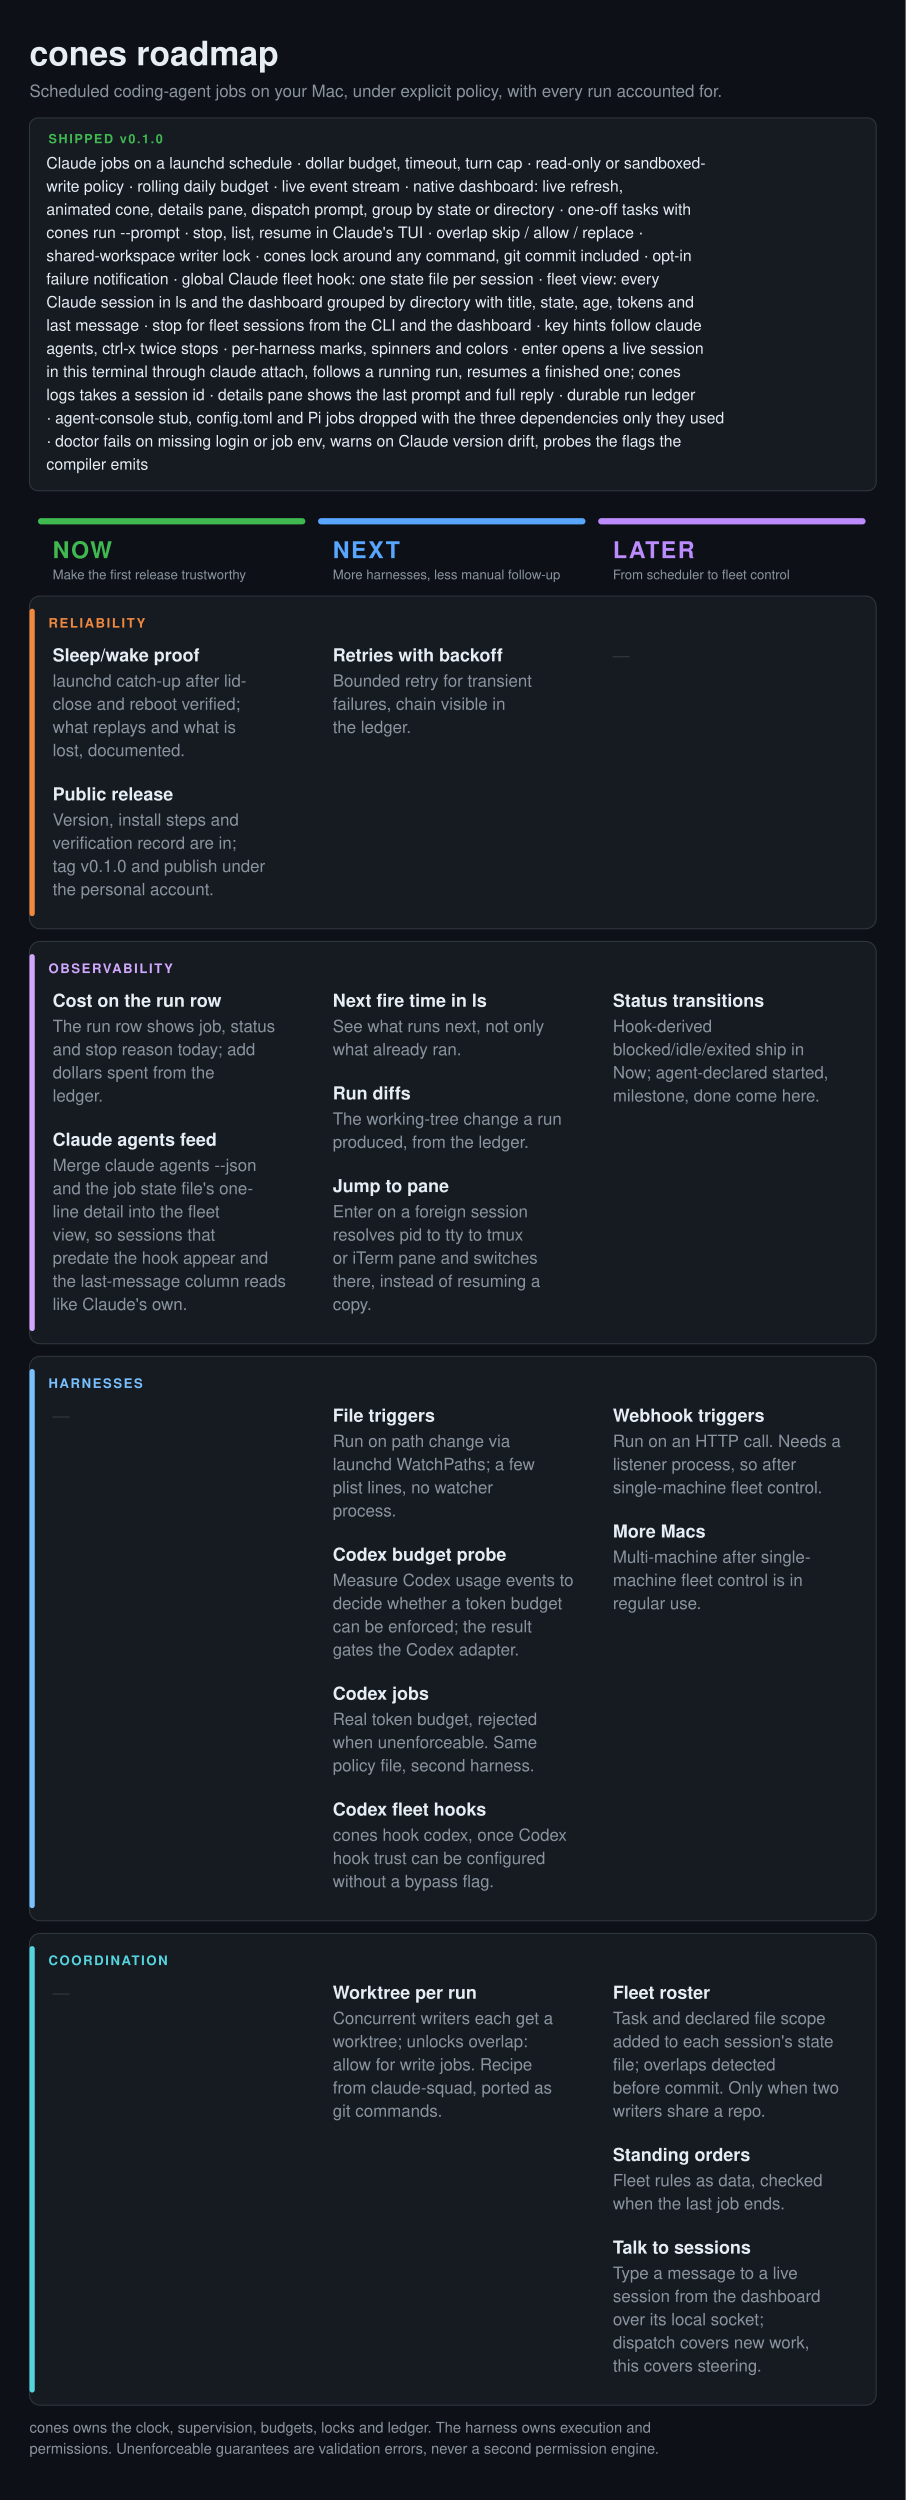
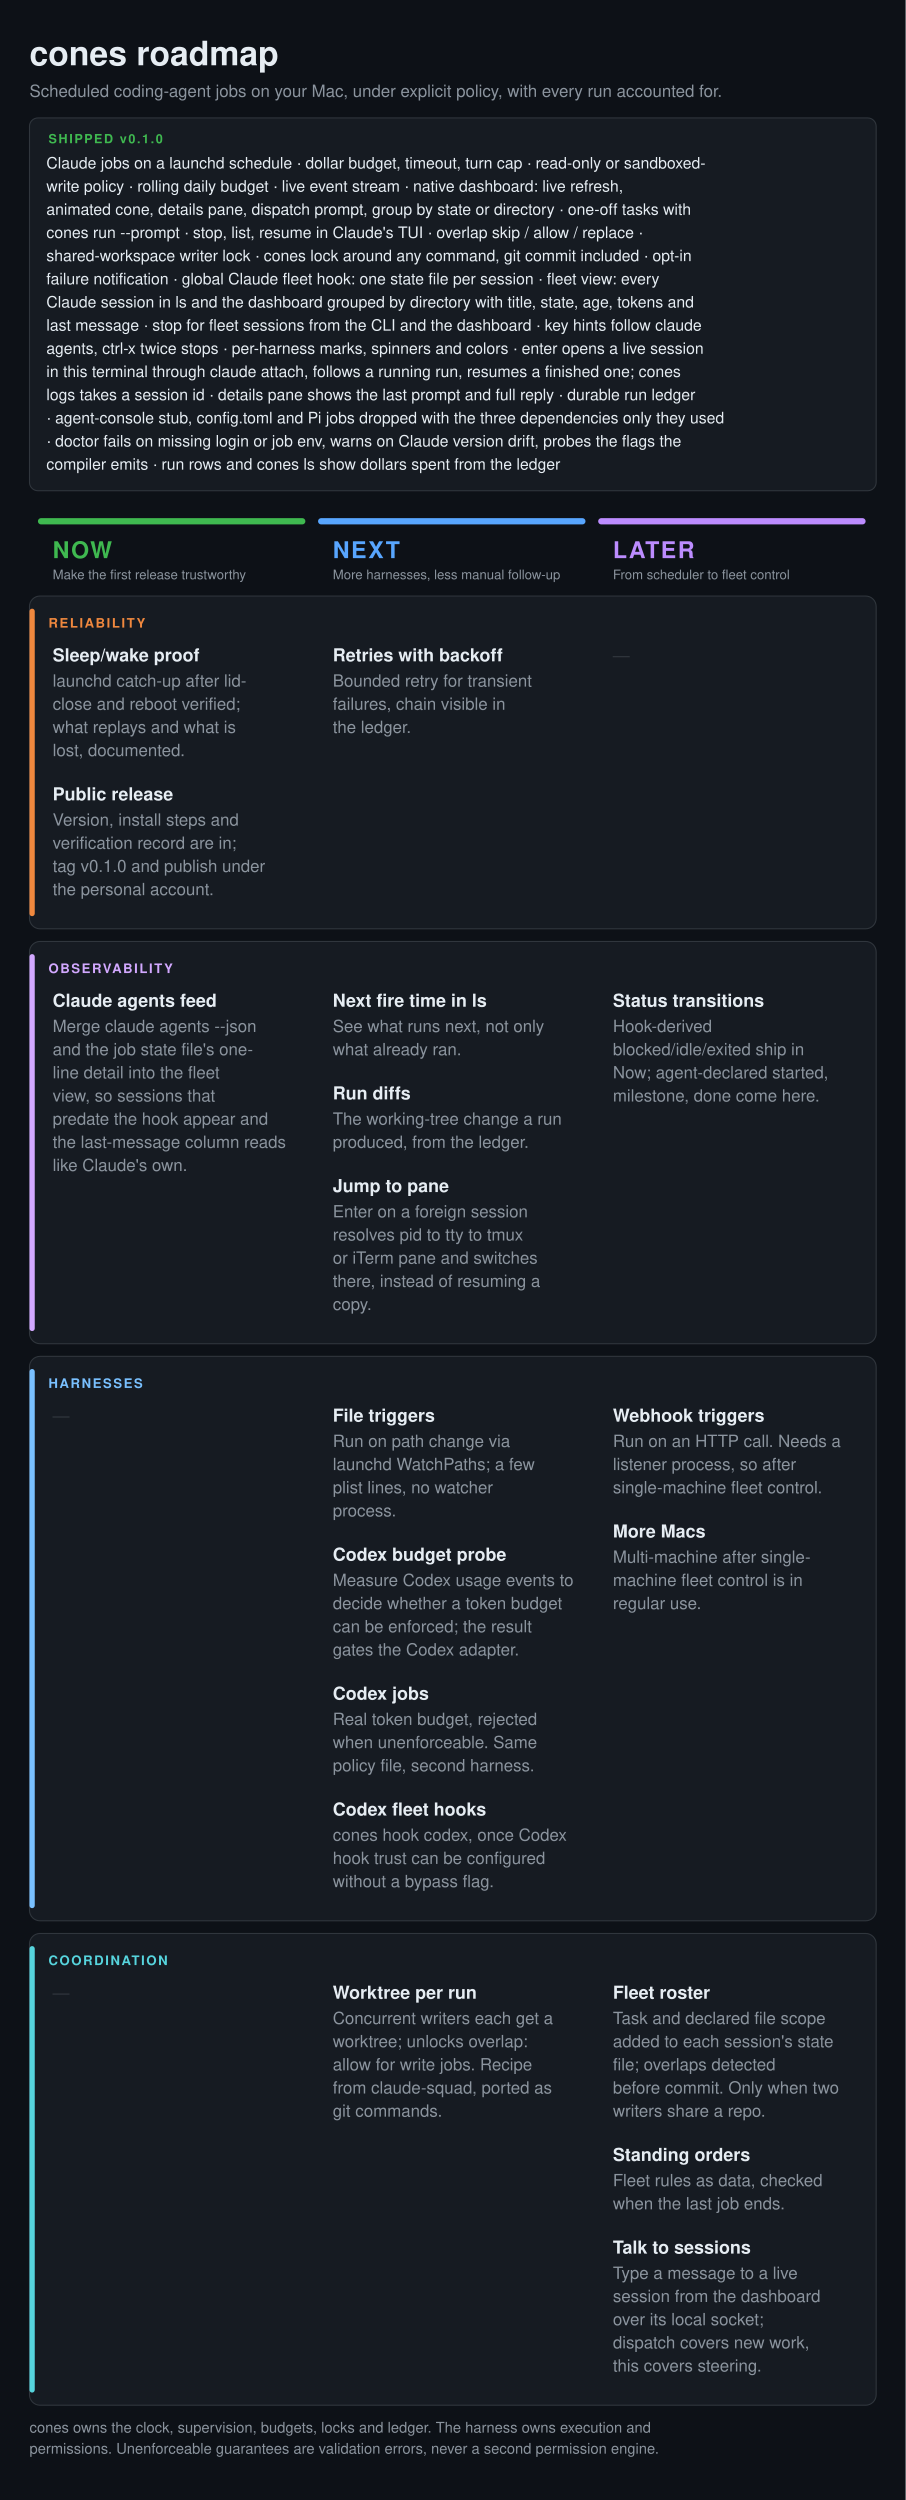
<svg xmlns="http://www.w3.org/2000/svg" width="860" height="2374" viewBox="0 0 860 2374" font-family="-apple-system,BlinkMacSystemFont,Segoe UI,Helvetica,Arial,sans-serif">
  <rect width="860" height="2374" fill="#0d1117" />
  <text x="28" y="62" font-size="32" fill="#e6edf3" font-weight="700">cones roadmap</text>
  <text x="28" y="92" font-size="16" fill="#8b949e">Scheduled coding-agent jobs on your Mac, under explicit policy, with every run accounted for.</text>
  <rect x="28" y="112" width="804" height="354" rx="8" fill="#161b22" stroke="#30363d" />
  <text x="46" y="136" font-size="12" fill="#3fb950" font-weight="700" letter-spacing="1.5">SHIPPED  v0.1.0</text>
  <text x="44" y="160" font-size="15" fill="#e6edf3">Claude jobs on a launchd schedule · dollar budget, timeout, turn cap · read-only or sandboxed-</text>
  <text x="44" y="182" font-size="15" fill="#e6edf3">write policy · rolling daily budget · live event stream · native dashboard: live refresh,</text>
  <text x="44" y="204" font-size="15" fill="#e6edf3">animated cone, details pane, dispatch prompt, group by state or directory · one-off tasks with</text>
  <text x="44" y="226" font-size="15" fill="#e6edf3">cones run --prompt · stop, list, resume in Claude's TUI · overlap skip / allow / replace ·</text>
  <text x="44" y="248" font-size="15" fill="#e6edf3">shared-workspace writer lock · cones lock around any command, git commit included · opt-in</text>
  <text x="44" y="270" font-size="15" fill="#e6edf3">failure notification · global Claude fleet hook: one state file per session · fleet view: every</text>
  <text x="44" y="292" font-size="15" fill="#e6edf3">Claude session in ls and the dashboard grouped by directory with title, state, age, tokens and</text>
  <text x="44" y="314" font-size="15" fill="#e6edf3">last message · stop for fleet sessions from the CLI and the dashboard · key hints follow claude</text>
  <text x="44" y="336" font-size="15" fill="#e6edf3">agents, ctrl-x twice stops · per-harness marks, spinners and colors · enter opens a live session</text>
  <text x="44" y="358" font-size="15" fill="#e6edf3">in this terminal through claude attach, follows a running run, resumes a finished one; cones</text>
  <text x="44" y="380" font-size="15" fill="#e6edf3">logs takes a session id · details pane shows the last prompt and full reply · durable run ledger</text>
  <text x="44" y="402" font-size="15" fill="#e6edf3">· agent-console stub, config.toml and Pi jobs dropped with the three dependencies only they used</text>
  <text x="44" y="424" font-size="15" fill="#e6edf3">· doctor fails on missing login or job env, warns on Claude version drift, probes the flags the</text>
-   <text x="44" y="446" font-size="15" fill="#e6edf3">compiler emits</text>
+   <text x="44" y="446" font-size="15" fill="#e6edf3">compiler emits · run rows and cones ls show dollars spent from the ledger</text>
  <rect x="36" y="492" width="254" height="6" rx="3" fill="#3fb950" />
  <text x="50" y="530" font-size="22" fill="#3fb950" font-weight="800" letter-spacing="1.5">NOW</text>
  <text x="50" y="550" font-size="12.5" fill="#8b949e">Make the first release trustworthy</text>
  <rect x="302" y="492" width="254" height="6" rx="3" fill="#58a6ff" />
  <text x="316" y="530" font-size="22" fill="#58a6ff" font-weight="800" letter-spacing="1.5">NEXT</text>
  <text x="316" y="550" font-size="12.5" fill="#8b949e">More harnesses, less manual follow-up</text>
  <rect x="568" y="492" width="254" height="6" rx="3" fill="#bc8cff" />
  <text x="582" y="530" font-size="22" fill="#bc8cff" font-weight="800" letter-spacing="1.5">LATER</text>
  <text x="582" y="550" font-size="12.5" fill="#8b949e">From scheduler to fleet control</text>
  <rect x="28" y="566" width="804" height="316" rx="10" fill="#161b22" stroke="#30363d" />
  <rect x="28" y="578" width="5" height="292" rx="2.5" fill="#f0883e" />
  <text x="46" y="596" font-size="12.5" fill="#f0883e" font-weight="700" letter-spacing="1.5">RELIABILITY</text>
  <text x="50" y="628" font-size="17" fill="#e6edf3" font-weight="700">Sleep/wake proof</text>
  <text x="50" y="652" font-size="16" fill="#8b949e">launchd catch-up after lid-</text>
  <text x="50" y="674" font-size="16" fill="#8b949e">close and reboot verified;</text>
  <text x="50" y="696" font-size="16" fill="#8b949e">what replays and what is</text>
  <text x="50" y="718" font-size="16" fill="#8b949e">lost, documented.</text>
  <text x="50" y="760" font-size="17" fill="#e6edf3" font-weight="700">Public release</text>
  <text x="50" y="784" font-size="16" fill="#8b949e">Version, install steps and</text>
  <text x="50" y="806" font-size="16" fill="#8b949e">verification record are in;</text>
  <text x="50" y="828" font-size="16" fill="#8b949e">tag v0.1.0 and publish under</text>
  <text x="50" y="850" font-size="16" fill="#8b949e">the personal account.</text>
  <text x="316" y="628" font-size="17" fill="#e6edf3" font-weight="700">Retries with backoff</text>
  <text x="316" y="652" font-size="16" fill="#8b949e">Bounded retry for transient</text>
  <text x="316" y="674" font-size="16" fill="#8b949e">failures, chain visible in</text>
  <text x="316" y="696" font-size="16" fill="#8b949e">the ledger.</text>
  <text x="582" y="628" font-size="16" fill="#30363d">—</text>
  <rect x="28" y="894" width="804" height="382" rx="10" fill="#161b22" stroke="#30363d" />
  <rect x="28" y="906" width="5" height="358" rx="2.5" fill="#d2a8ff" />
  <text x="46" y="924" font-size="12.5" fill="#d2a8ff" font-weight="700" letter-spacing="1.5">OBSERVABILITY</text>
-   <text x="50" y="956" font-size="17" fill="#e6edf3" font-weight="700">Cost on the run row</text>
-   <text x="50" y="980" font-size="16" fill="#8b949e">The run row shows job, status</text>
-   <text x="50" y="1002" font-size="16" fill="#8b949e">and stop reason today; add</text>
-   <text x="50" y="1024" font-size="16" fill="#8b949e">dollars spent from the</text>
-   <text x="50" y="1046" font-size="16" fill="#8b949e">ledger.</text>
-   <text x="50" y="1088" font-size="17" fill="#e6edf3" font-weight="700">Claude agents feed</text>
-   <text x="50" y="1112" font-size="16" fill="#8b949e">Merge claude agents --json</text>
-   <text x="50" y="1134" font-size="16" fill="#8b949e">and the job state file's one-</text>
-   <text x="50" y="1156" font-size="16" fill="#8b949e">line detail into the fleet</text>
-   <text x="50" y="1178" font-size="16" fill="#8b949e">view, so sessions that</text>
-   <text x="50" y="1200" font-size="16" fill="#8b949e">predate the hook appear and</text>
-   <text x="50" y="1222" font-size="16" fill="#8b949e">the last-message column reads</text>
-   <text x="50" y="1244" font-size="16" fill="#8b949e">like Claude's own.</text>
+   <text x="50" y="956" font-size="17" fill="#e6edf3" font-weight="700">Claude agents feed</text>
+   <text x="50" y="980" font-size="16" fill="#8b949e">Merge claude agents --json</text>
+   <text x="50" y="1002" font-size="16" fill="#8b949e">and the job state file's one-</text>
+   <text x="50" y="1024" font-size="16" fill="#8b949e">line detail into the fleet</text>
+   <text x="50" y="1046" font-size="16" fill="#8b949e">view, so sessions that</text>
+   <text x="50" y="1068" font-size="16" fill="#8b949e">predate the hook appear and</text>
+   <text x="50" y="1090" font-size="16" fill="#8b949e">the last-message column reads</text>
+   <text x="50" y="1112" font-size="16" fill="#8b949e">like Claude's own.</text>
  <text x="316" y="956" font-size="17" fill="#e6edf3" font-weight="700">Next fire time in ls</text>
  <text x="316" y="980" font-size="16" fill="#8b949e">See what runs next, not only</text>
  <text x="316" y="1002" font-size="16" fill="#8b949e">what already ran.</text>
  <text x="316" y="1044" font-size="17" fill="#e6edf3" font-weight="700">Run diffs</text>
  <text x="316" y="1068" font-size="16" fill="#8b949e">The working-tree change a run</text>
  <text x="316" y="1090" font-size="16" fill="#8b949e">produced, from the ledger.</text>
  <text x="316" y="1132" font-size="17" fill="#e6edf3" font-weight="700">Jump to pane</text>
  <text x="316" y="1156" font-size="16" fill="#8b949e">Enter on a foreign session</text>
  <text x="316" y="1178" font-size="16" fill="#8b949e">resolves pid to tty to tmux</text>
  <text x="316" y="1200" font-size="16" fill="#8b949e">or iTerm pane and switches</text>
  <text x="316" y="1222" font-size="16" fill="#8b949e">there, instead of resuming a</text>
  <text x="316" y="1244" font-size="16" fill="#8b949e">copy.</text>
  <text x="582" y="956" font-size="17" fill="#e6edf3" font-weight="700">Status transitions</text>
  <text x="582" y="980" font-size="16" fill="#8b949e">Hook-derived</text>
  <text x="582" y="1002" font-size="16" fill="#8b949e">blocked/idle/exited ship in</text>
  <text x="582" y="1024" font-size="16" fill="#8b949e">Now; agent-declared started,</text>
  <text x="582" y="1046" font-size="16" fill="#8b949e">milestone, done come here.</text>
  <rect x="28" y="1288" width="804" height="536" rx="10" fill="#161b22" stroke="#30363d" />
  <rect x="28" y="1300" width="5" height="512" rx="2.5" fill="#79c0ff" />
  <text x="46" y="1318" font-size="12.5" fill="#79c0ff" font-weight="700" letter-spacing="1.5">HARNESSES</text>
  <text x="50" y="1350" font-size="16" fill="#30363d">—</text>
  <text x="316" y="1350" font-size="17" fill="#e6edf3" font-weight="700">File triggers</text>
  <text x="316" y="1374" font-size="16" fill="#8b949e">Run on path change via</text>
  <text x="316" y="1396" font-size="16" fill="#8b949e">launchd WatchPaths; a few</text>
  <text x="316" y="1418" font-size="16" fill="#8b949e">plist lines, no watcher</text>
  <text x="316" y="1440" font-size="16" fill="#8b949e">process.</text>
  <text x="316" y="1482" font-size="17" fill="#e6edf3" font-weight="700">Codex budget probe</text>
  <text x="316" y="1506" font-size="16" fill="#8b949e">Measure Codex usage events to</text>
  <text x="316" y="1528" font-size="16" fill="#8b949e">decide whether a token budget</text>
  <text x="316" y="1550" font-size="16" fill="#8b949e">can be enforced; the result</text>
  <text x="316" y="1572" font-size="16" fill="#8b949e">gates the Codex adapter.</text>
  <text x="316" y="1614" font-size="17" fill="#e6edf3" font-weight="700">Codex jobs</text>
  <text x="316" y="1638" font-size="16" fill="#8b949e">Real token budget, rejected</text>
  <text x="316" y="1660" font-size="16" fill="#8b949e">when unenforceable. Same</text>
  <text x="316" y="1682" font-size="16" fill="#8b949e">policy file, second harness.</text>
  <text x="316" y="1724" font-size="17" fill="#e6edf3" font-weight="700">Codex fleet hooks</text>
  <text x="316" y="1748" font-size="16" fill="#8b949e">cones hook codex, once Codex</text>
  <text x="316" y="1770" font-size="16" fill="#8b949e">hook trust can be configured</text>
  <text x="316" y="1792" font-size="16" fill="#8b949e">without a bypass flag.</text>
  <text x="582" y="1350" font-size="17" fill="#e6edf3" font-weight="700">Webhook triggers</text>
  <text x="582" y="1374" font-size="16" fill="#8b949e">Run on an HTTP call. Needs a</text>
  <text x="582" y="1396" font-size="16" fill="#8b949e">listener process, so after</text>
  <text x="582" y="1418" font-size="16" fill="#8b949e">single-machine fleet control.</text>
  <text x="582" y="1460" font-size="17" fill="#e6edf3" font-weight="700">More Macs</text>
  <text x="582" y="1484" font-size="16" fill="#8b949e">Multi-machine after single-</text>
  <text x="582" y="1506" font-size="16" fill="#8b949e">machine fleet control is in</text>
  <text x="582" y="1528" font-size="16" fill="#8b949e">regular use.</text>
  <rect x="28" y="1836" width="804" height="448" rx="10" fill="#161b22" stroke="#30363d" />
  <rect x="28" y="1848" width="5" height="424" rx="2.5" fill="#56d4dd" />
  <text x="46" y="1866" font-size="12.5" fill="#56d4dd" font-weight="700" letter-spacing="1.5">COORDINATION</text>
  <text x="50" y="1898" font-size="16" fill="#30363d">—</text>
  <text x="316" y="1898" font-size="17" fill="#e6edf3" font-weight="700">Worktree per run</text>
  <text x="316" y="1922" font-size="16" fill="#8b949e">Concurrent writers each get a</text>
  <text x="316" y="1944" font-size="16" fill="#8b949e">worktree; unlocks overlap:</text>
  <text x="316" y="1966" font-size="16" fill="#8b949e">allow for write jobs. Recipe</text>
  <text x="316" y="1988" font-size="16" fill="#8b949e">from claude-squad, ported as</text>
  <text x="316" y="2010" font-size="16" fill="#8b949e">git commands.</text>
  <text x="582" y="1898" font-size="17" fill="#e6edf3" font-weight="700">Fleet roster</text>
  <text x="582" y="1922" font-size="16" fill="#8b949e">Task and declared file scope</text>
  <text x="582" y="1944" font-size="16" fill="#8b949e">added to each session's state</text>
  <text x="582" y="1966" font-size="16" fill="#8b949e">file; overlaps detected</text>
  <text x="582" y="1988" font-size="16" fill="#8b949e">before commit. Only when two</text>
  <text x="582" y="2010" font-size="16" fill="#8b949e">writers share a repo.</text>
  <text x="582" y="2052" font-size="17" fill="#e6edf3" font-weight="700">Standing orders</text>
  <text x="582" y="2076" font-size="16" fill="#8b949e">Fleet rules as data, checked</text>
  <text x="582" y="2098" font-size="16" fill="#8b949e">when the last job ends.</text>
  <text x="582" y="2140" font-size="17" fill="#e6edf3" font-weight="700">Talk to sessions</text>
  <text x="582" y="2164" font-size="16" fill="#8b949e">Type a message to a live</text>
  <text x="582" y="2186" font-size="16" fill="#8b949e">session from the dashboard</text>
  <text x="582" y="2208" font-size="16" fill="#8b949e">over its local socket;</text>
  <text x="582" y="2230" font-size="16" fill="#8b949e">dispatch covers new work,</text>
  <text x="582" y="2252" font-size="16" fill="#8b949e">this covers steering.</text>
  <text x="28" y="2310" font-size="14" fill="#8b949e">cones owns the clock, supervision, budgets, locks and ledger. The harness owns execution and</text>
  <text x="28" y="2330" font-size="14" fill="#8b949e">permissions. Unenforceable guarantees are validation errors, never a second permission engine.</text>
</svg>
